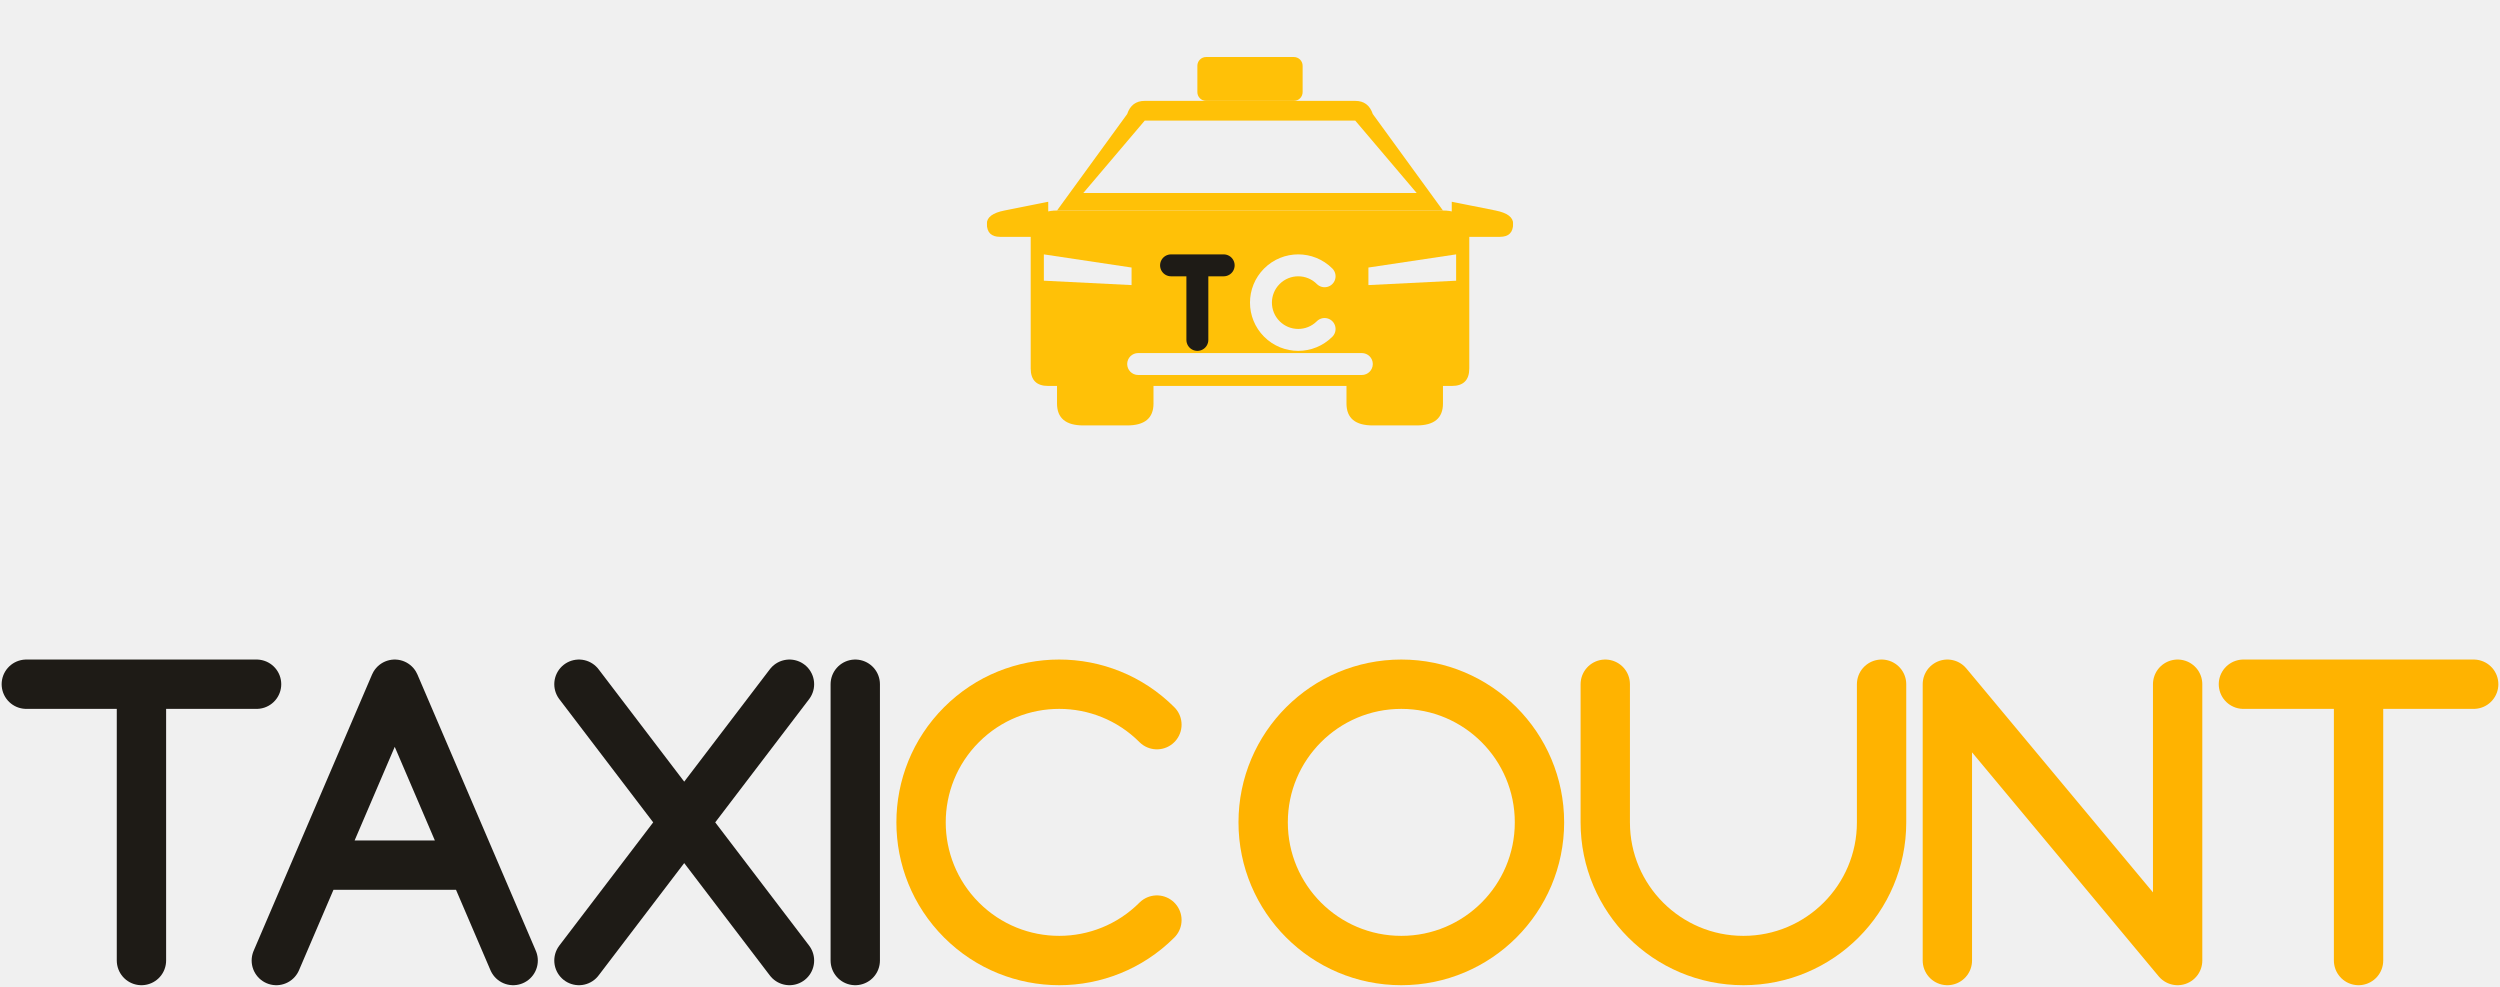
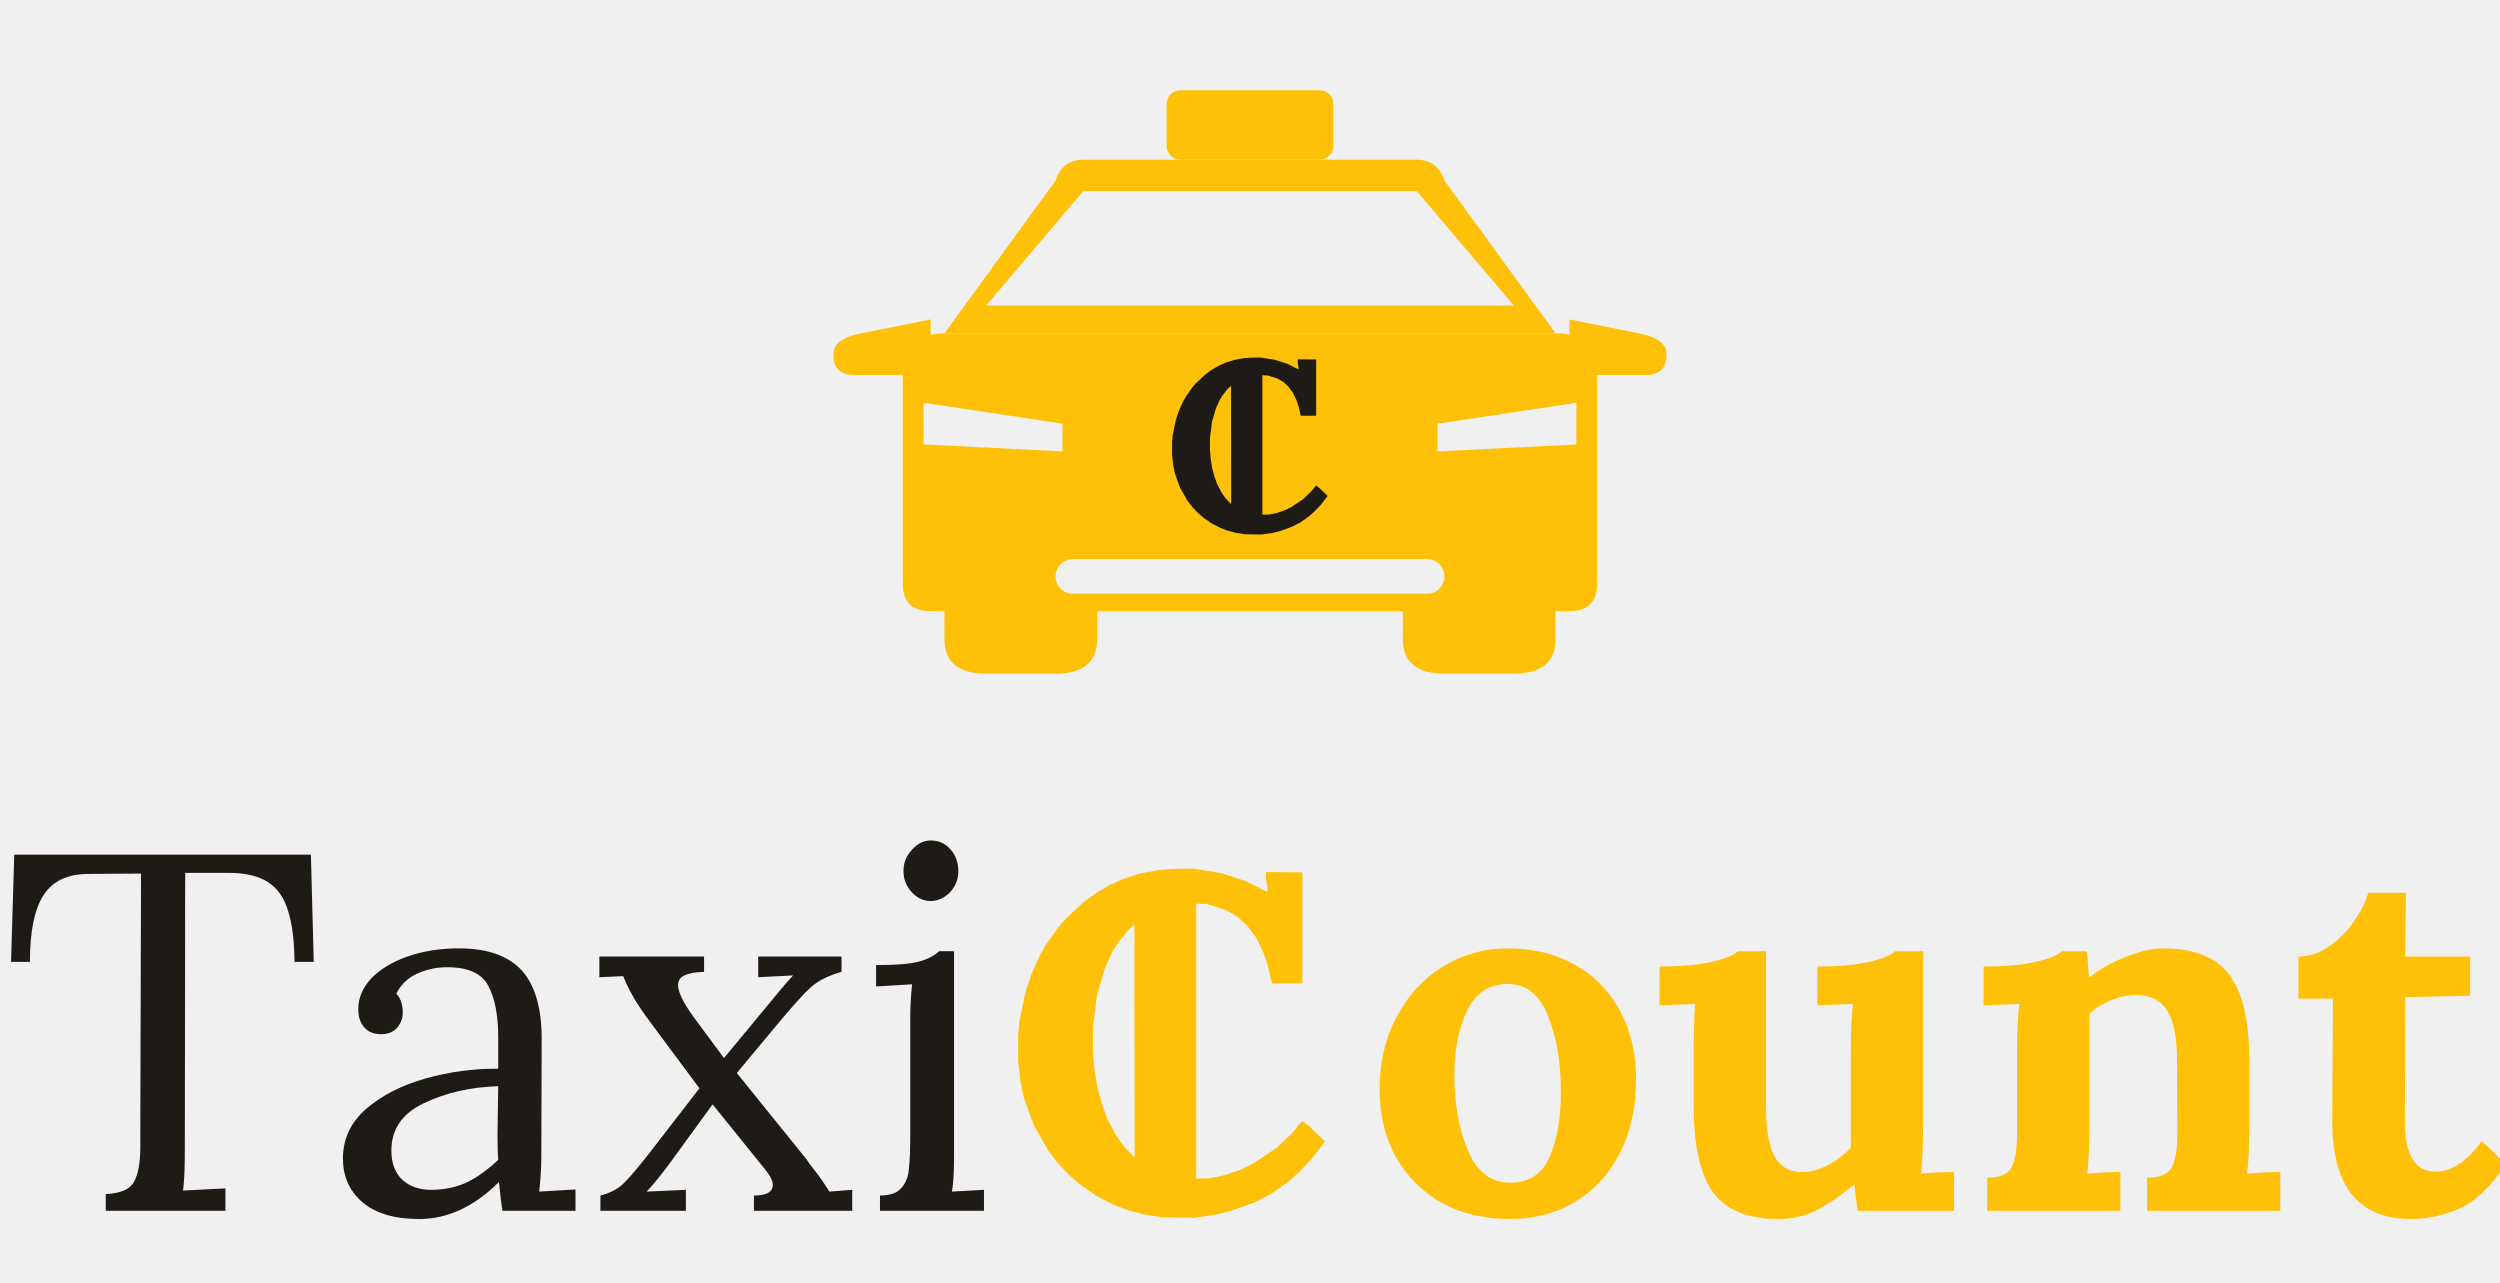
- <svg xmlns="http://www.w3.org/2000/svg" viewBox="0 0 760 300" width="760" height="300">
-   <defs>
-     <mask id="tc-v">
-       <rect width="120" height="120" fill="#000" />
-       <g fill="#fff">
-         <rect x="48" y="13" width="24" height="10" rx="2" />
-         <path d="M16 48 L32 26 Q33 23 36 23 L84 23 Q87 23 88 26 L104 48 Z" />
-         <path d="M10 54 Q10 48 16 48 L104 48 Q110 48 110 54 L110 84 Q110 88 106 88 L14 88 Q10 88 10 84 Z" />
-         <path d="M14 46 L4 48 Q0 48.8 0 51 Q0 54 3 54 L14 54 Z" />
-         <path d="M106 46 L116 48 Q120 48.8 120 51 Q120 54 117 54 L106 54 Z" />
-         <path d="M16 84 L38 84 L38 92 Q38 97 32 97 L22 97 Q16 97 16 92 Z" />
-         <path d="M82 84 L104 84 L104 92 Q104 97 98 97 L88 97 Q82 97 82 92 Z" />
+ <svg xmlns="http://www.w3.org/2000/svg" viewBox="0 0 702 360" width="702" height="360">
+   <g transform="translate(234,0) scale(1.95)">
+     <defs>
+       <mask id="m6">
+         <rect width="120" height="120" fill="#000" />
+         <g fill="#fff">
+           <rect x="48" y="13" width="24" height="10" rx="2" />
+           <path d="M16 48 L32 26 Q33 23 36 23 L84 23 Q87 23 88 26 L104 48 Z" />
+           <path d="M10 54 Q10 48 16 48 L104 48 Q110 48 110 54 L110 84 Q110 88 106 88 L14 88 Q10 88 10 84 Z" />
+           <path d="M14 46 L4 48 Q0 48.8 0 51 Q0 54 3 54 L14 54 Z" />
+           <path d="M106 46 L116 48 Q120 48.8 120 51 Q120 54 117 54 L106 54 Z" />
+           <path d="M16 84 L38 84 L38 92 Q38 97 32 97 L22 97 Q16 97 16 92 Z" />
+           <path d="M82 84 L104 84 L104 92 Q104 97 98 97 L88 97 Q82 97 82 92 Z" />
+         </g>
+         <g fill="#000">
+           <path d="M22 44 L36 27.5 L84 27.5 L98 44 Z" />
+           <path d="M13 58 L33 61 L33 65 L13 64 Z" />
+           <path d="M107 58 L87 61 L87 65 L107 64 Z" />
+           <rect x="32" y="80.5" width="56" height="5" rx="2.5" />
+         </g>
+       </mask>
+     </defs>
+     <rect width="120" height="120" fill="#FFC107" mask="url(#m6)" />
+     <g transform="translate(60,64.25) scale(0.04235) translate(-270.5,-307)">
+       <path fill="#1E1B16" fill-rule="evenodd" d="M273.5,6.0L307.0,5.5L356.0,13.5L399.0,27.5L434.0,45.5L435.5,45.0L435.5,39.0L432.5,22.0L433.0,11.5L495.5,12.0L495.5,202.0L494.0,203.5L443.0,203.5L435.5,171.0L427.5,148.0L415.5,124.0L400.5,104.0L385.0,89.5L365.0,77.5L331.0,66.5L312.5,66.0L312.5,540.0L335.0,539.5L360.0,534.5L387.0,525.5L410.0,514.5L452.0,486.5L478.5,461.0L495.0,440.5L508.0,450.5L534.5,476.0L511.5,506.0L487.0,531.5L471.0,545.5L443.0,565.5L412.0,581.5L373.0,595.5L350.0,601.5L309.0,607.5L253.0,606.5L221.0,601.5L192.0,593.5L169.0,584.5L140.0,569.5L114.0,551.5L94.0,534.5L74.5,514.0L57.5,492.0L32.5,448.0L15.5,401.0L9.5,373.0L5.5,337.0L5.5,293.0L7.5,270.0L18.5,217.0L29.5,185.0L43.5,154.0L54.5,135.0L74.5,107.0L85.5,94.0L117.0,64.5L140.0,47.5L164.0,33.5L189.0,22.5L218.0,13.5L251.0,7.5ZM206.0,101.5L194.5,112.0L177.5,134.0L169.5,146.0L155.5,176.0L141.5,223.0L134.5,278.0L134.5,320.0L136.5,347.0L141.5,380.0L149.5,410.0L158.5,435.0L173.5,464.0L186.5,483.0L205.0,502.5L206.5,502.0Z" />
+     </g>
+   </g>
+   <g transform="translate(0,340)">
+     <path fill="#1E1B16" d="M29.7,-4.7Q35.9,-5 37.6,-8.1Q39.4,-11.3 39.4,-17.9L39.4,-22.3L39.6,-94.7L24.9,-94.6Q16,-94.6 12.2,-88.6Q8.4,-82.7 8.4,-69.9L3.1,-69.9L4,-100L87.3,-100L88.1,-69.9L82.7,-69.9Q82.6,-78.9 80.9,-84.2Q79.3,-89.6 75.4,-92.2Q71.4,-94.9 64.1,-94.9L52,-94.9L51.9,-17Q51.9,-9.4 51.4,-5.7L63.3,-6.3L63.3,0L29.7,0L29.7,-4.7ZM96.3,-14.7Q96.3,-23 102.9,-28.7Q109.6,-34.4 119.6,-37.2Q129.7,-40 139.9,-39.9L139.9,-48.7Q139.9,-58 137.1,-63.2Q134.4,-68.4 125.6,-68.4Q121.1,-68.4 117.1,-66.6Q113.1,-64.7 111.3,-61Q113.1,-59 113.1,-55.6Q113.1,-53.4 111.6,-51.5Q110,-49.6 107,-49.6Q104,-49.6 102.3,-51.5Q100.6,-53.4 100.6,-56.6Q100.6,-61.3 104.2,-65.2Q107.9,-69.1 114.4,-71.4Q120.9,-73.7 128.9,-73.7Q140.9,-73.7 146.6,-67.4Q152.3,-61 152.1,-47.3L152,-15.1Q152,-10.6 151.4,-5.4L161.6,-6L161.6,0L141.1,0Q140.7,-2.1 140.1,-8.1Q129.7,2.3 117.7,2.3Q107.3,2.3 101.8,-2.4Q96.3,-7.1 96.3,-14.7ZM139.9,-14.3Q139.7,-16.4 139.7,-21.6L139.9,-35Q128.1,-34.6 119,-30.2Q109.9,-25.9 109.9,-16.9Q109.9,-11.6 113,-8.7Q116.1,-5.9 121,-5.9Q126.4,-5.9 130.9,-7.9Q135.3,-10 139.9,-14.3ZM168.6,-4.3Q172.6,-5.3 175,-7.6Q177.4,-9.9 182.1,-15.9L196.4,-34.4Q194,-37.6 191.8,-40.6Q189.6,-43.6 187.7,-46.1L182.3,-53.4Q177.3,-60 175,-65.9L168.3,-65.6L168.3,-71.4L197.7,-71.4L197.7,-67.1Q194,-67 192.2,-66.1Q190.4,-65.3 190.4,-63.4Q190.4,-60.4 195,-54.1L203.3,-42.9L216.3,-58.6L218.6,-61.4Q221.7,-65.1 222.7,-66.1L212.9,-65.6L212.9,-71.4L236.3,-71.4L236.3,-67.1Q230.9,-65.6 227.7,-62.8Q224.6,-60 217.9,-51.9L206.9,-38.7L226.6,-14.3Q227.1,-13.4 229.1,-10.9Q231.1,-8.3 232.9,-5.4L239.3,-5.9L239.3,0L211.7,0L211.7,-4.3Q217,-4.3 217,-7.3Q217,-8.9 215.1,-11.3L200.1,-29.9L188.1,-13.4Q184.4,-8.4 181.6,-5.4L192.6,-5.9L192.6,0L168.6,0L168.6,-4.3ZM253.7,-95.4Q253.7,-98.9 256.1,-101.4Q258.4,-104 261.4,-104Q264.7,-104 266.9,-101.5Q269.1,-99 269.1,-95.4Q269.1,-92 266.8,-89.5Q264.4,-87 261.3,-87Q258.3,-87 256,-89.5Q253.7,-92 253.7,-95.4ZM247.1,-4.3Q251.3,-4.3 253.1,-6.4Q254.9,-8.4 255.2,-11.6Q255.6,-14.9 255.6,-21.7L255.6,-54.3Q255.6,-58.4 256.1,-63.6L246,-63L246,-69Q254.4,-69 258.1,-70Q261.7,-71 263.7,-72.9L267.9,-72.9L267.9,-15.1Q267.9,-8.7 267.3,-5.4L276.3,-5.9L276.3,0L247.1,0L247.1,-4.3Z" />
+     <g transform="translate(285,0)">
+       <g transform="translate(0,-97) scale(0.16287)">
+         <path fill="#FFC107" fill-rule="evenodd" d="M273.5,6.0L307.0,5.5L356.0,13.5L399.0,27.5L434.0,45.5L435.5,45.0L435.5,39.0L432.5,22.0L433.0,11.5L495.5,12.0L495.5,202.0L494.0,203.5L443.0,203.5L435.5,171.0L427.5,148.0L415.5,124.0L400.5,104.0L385.0,89.5L365.0,77.5L331.0,66.5L312.5,66.0L312.5,540.0L335.0,539.5L360.0,534.5L387.0,525.5L410.0,514.5L452.0,486.5L478.5,461.0L495.0,440.5L508.0,450.5L534.5,476.0L511.5,506.0L487.0,531.5L471.0,545.5L443.0,565.5L412.0,581.5L373.0,595.5L350.0,601.5L309.0,607.5L253.0,606.5L221.0,601.5L192.0,593.5L169.0,584.5L140.0,569.5L114.0,551.5L94.0,534.5L74.5,514.0L57.5,492.0L32.5,448.0L15.5,401.0L9.5,373.0L5.5,337.0L5.5,293.0L7.5,270.0L18.5,217.0L29.5,185.0L43.5,154.0L54.5,135.0L74.5,107.0L85.5,94.0L117.0,64.5L140.0,47.5L164.0,33.5L189.0,22.5L218.0,13.5L251.0,7.5ZM206.0,101.5L194.5,112.0L177.5,134.0L169.5,146.0L155.5,176.0L141.5,223.0L134.5,278.0L134.5,320.0L136.5,347.0L141.5,380.0L149.5,410.0L158.5,435.0L173.5,464.0L186.5,483.0L205.0,502.5L206.5,502.0Z" />
      </g>
-       <g fill="#000">
-         <path d="M22 44 L36 27.5 L84 27.5 L98 44 Z" />
-         <path d="M13 58 L33 61 L33 65 L13 64 Z" />
-         <path d="M107 58 L87 61 L87 65 L107 64 Z" />
-         <rect x="32" y="80.5" width="56" height="5" rx="2.5" />
-       </g>
-       <path d="M77.01,62.99 A8.5,8.5 0 1,0 77.01,75.01" fill="none" stroke="#000" stroke-width="5" stroke-linecap="round" />
-     </mask>
-   </defs>
-   <g transform="translate(300,0) scale(1.3333)">
-     <rect width="120" height="120" fill="#FFC107" mask="url(#tc-v)" />
-     <path d="M42,60.5 H54 M48,60.5 V77.5" fill="none" stroke="#1E1B16" stroke-width="5" stroke-linecap="round" stroke-linejoin="round" />
-   </g>
-   <g transform="translate(8,200)" fill="none" stroke-width="15" stroke-linecap="round" stroke-linejoin="round">
-     <g stroke="#1E1B16">
-       <path d="M0,8 H70 M35,8 V92" />
-       <path d="M76,92 L112,8 L148,92 M90,63 H134" />
-       <path d="M168,8 L232,92 M232,8 L168,92" />
-       <path d="M252,8 V92" />
    </g>
-     <g stroke="#FFB300">
-       <path d="M343.7,20.3 A42,42 0 1,0 343.7,79.7" />
-       <path d="M376,50 A42,42 0 1,1 460,50 A42,42 0 1,1 376,50" />
-       <path d="M480,8 V50 A42,42 0 0,0 564,50 V8" />
-       <path d="M584,92 V8 L654,92 V8" />
-       <path d="M674,8 H744 M709,8 V92" />
+     <g transform="translate(383,0)">
+       <path fill="#FFC107" d="M4.4,-34.1Q4.4,-45.7 9.3,-54.7Q14.1,-63.7 22.4,-68.7Q30.6,-73.7 40.4,-73.7Q50.7,-73.7 58.9,-69.3Q67,-64.9 71.7,-56.5Q76.4,-48.1 76.4,-37Q76.4,-25.1 71.9,-16.3Q67.4,-7.4 59.4,-2.6Q51.3,2.3 40.9,2.3Q30.4,2.3 22.1,-2.1Q13.9,-6.6 9.1,-14.9Q4.4,-23.1 4.4,-34.1ZM55.3,-33.4Q55.3,-45.7 51.7,-54.7Q48.1,-63.7 40.4,-63.7Q32.6,-63.7 29,-56.3Q25.4,-48.9 25.4,-38Q25.4,-25.6 29.3,-16.7Q33.1,-7.9 41.1,-7.9Q49,-7.9 52.1,-15.1Q55.3,-22.4 55.3,-33.4ZM92.6,-29.3L92.6,-45.7Q92.6,-51.7 93,-58.1L83,-57.7L83,-68.6Q92,-68.6 97.6,-69.9Q103.1,-71.1 105,-72.9L112.9,-72.9L112.9,-29.1Q112.9,-19.7 115.3,-15.3Q117.7,-10.9 123,-10.9Q126.6,-10.9 130.4,-12.9Q134.1,-14.9 136.7,-17.7L136.7,-45.7Q136.7,-52.4 137.3,-58.1L127.3,-57.7L127.3,-68.6Q136.3,-68.6 141.8,-69.9Q147.3,-71.1 149.1,-72.9L157,-72.9L157,-23Q157,-16.1 156.4,-10.4Q161,-10.9 165.7,-10.9L165.7,0L138.6,0L137.7,-7.4L137.6,-7.4Q132.3,-2.9 127.4,-0.3Q122.4,2.3 116.3,2.3Q103.6,2.3 98.1,-5.1Q92.6,-12.6 92.6,-29.3ZM175,-9.3Q180.4,-9.3 181.9,-12.3Q183.4,-15.3 183.4,-22L183.4,-46Q183.4,-52.4 184,-58.1L174,-57.7L174,-68.6Q183,-68.6 188.6,-69.9Q194.1,-71.1 196,-72.9L203,-72.9Q203,-72.6 203.6,-65.7L203.9,-65.7Q208,-69 214.1,-71.4Q220.1,-73.7 224.4,-73.7Q237.4,-73.7 243,-66.3Q248.6,-58.9 248.6,-42.1L248.6,-23Q248.6,-16.1 248,-10.4Q252.7,-10.9 257.3,-10.9L257.3,0L219.9,0L219.9,-9.3Q225.3,-9.3 226.9,-12.3Q228.4,-15.3 228.4,-22L228.3,-42.3Q228.3,-51.7 225.6,-56.1Q223,-60.6 216.7,-60.6Q213.3,-60.6 209.7,-59.1Q206.1,-57.6 203.7,-55.3L203.7,-23Q203.7,-16.1 203.1,-10.4Q207.7,-10.9 212.4,-10.9L212.4,0L175,0L175,-9.3ZM271.9,-25.1L272.1,-59.6L262.4,-59.6L262.4,-71.4Q267,-71.4 271.1,-74.3Q275.1,-77.1 278,-81.3Q280.9,-85.4 282,-89.3L292.6,-89.3L292.4,-71.4L310.6,-71.4L310.6,-60.4L292.4,-60L292.3,-24.9Q292.3,-11 300.9,-11Q307.7,-11 313.9,-19.6L320.7,-13.1Q314,-3.3 307.3,-0.5Q300.6,2.3 294.1,2.3Q271.9,2.3 271.9,-25.1Z" />
    </g>
  </g>
</svg>
